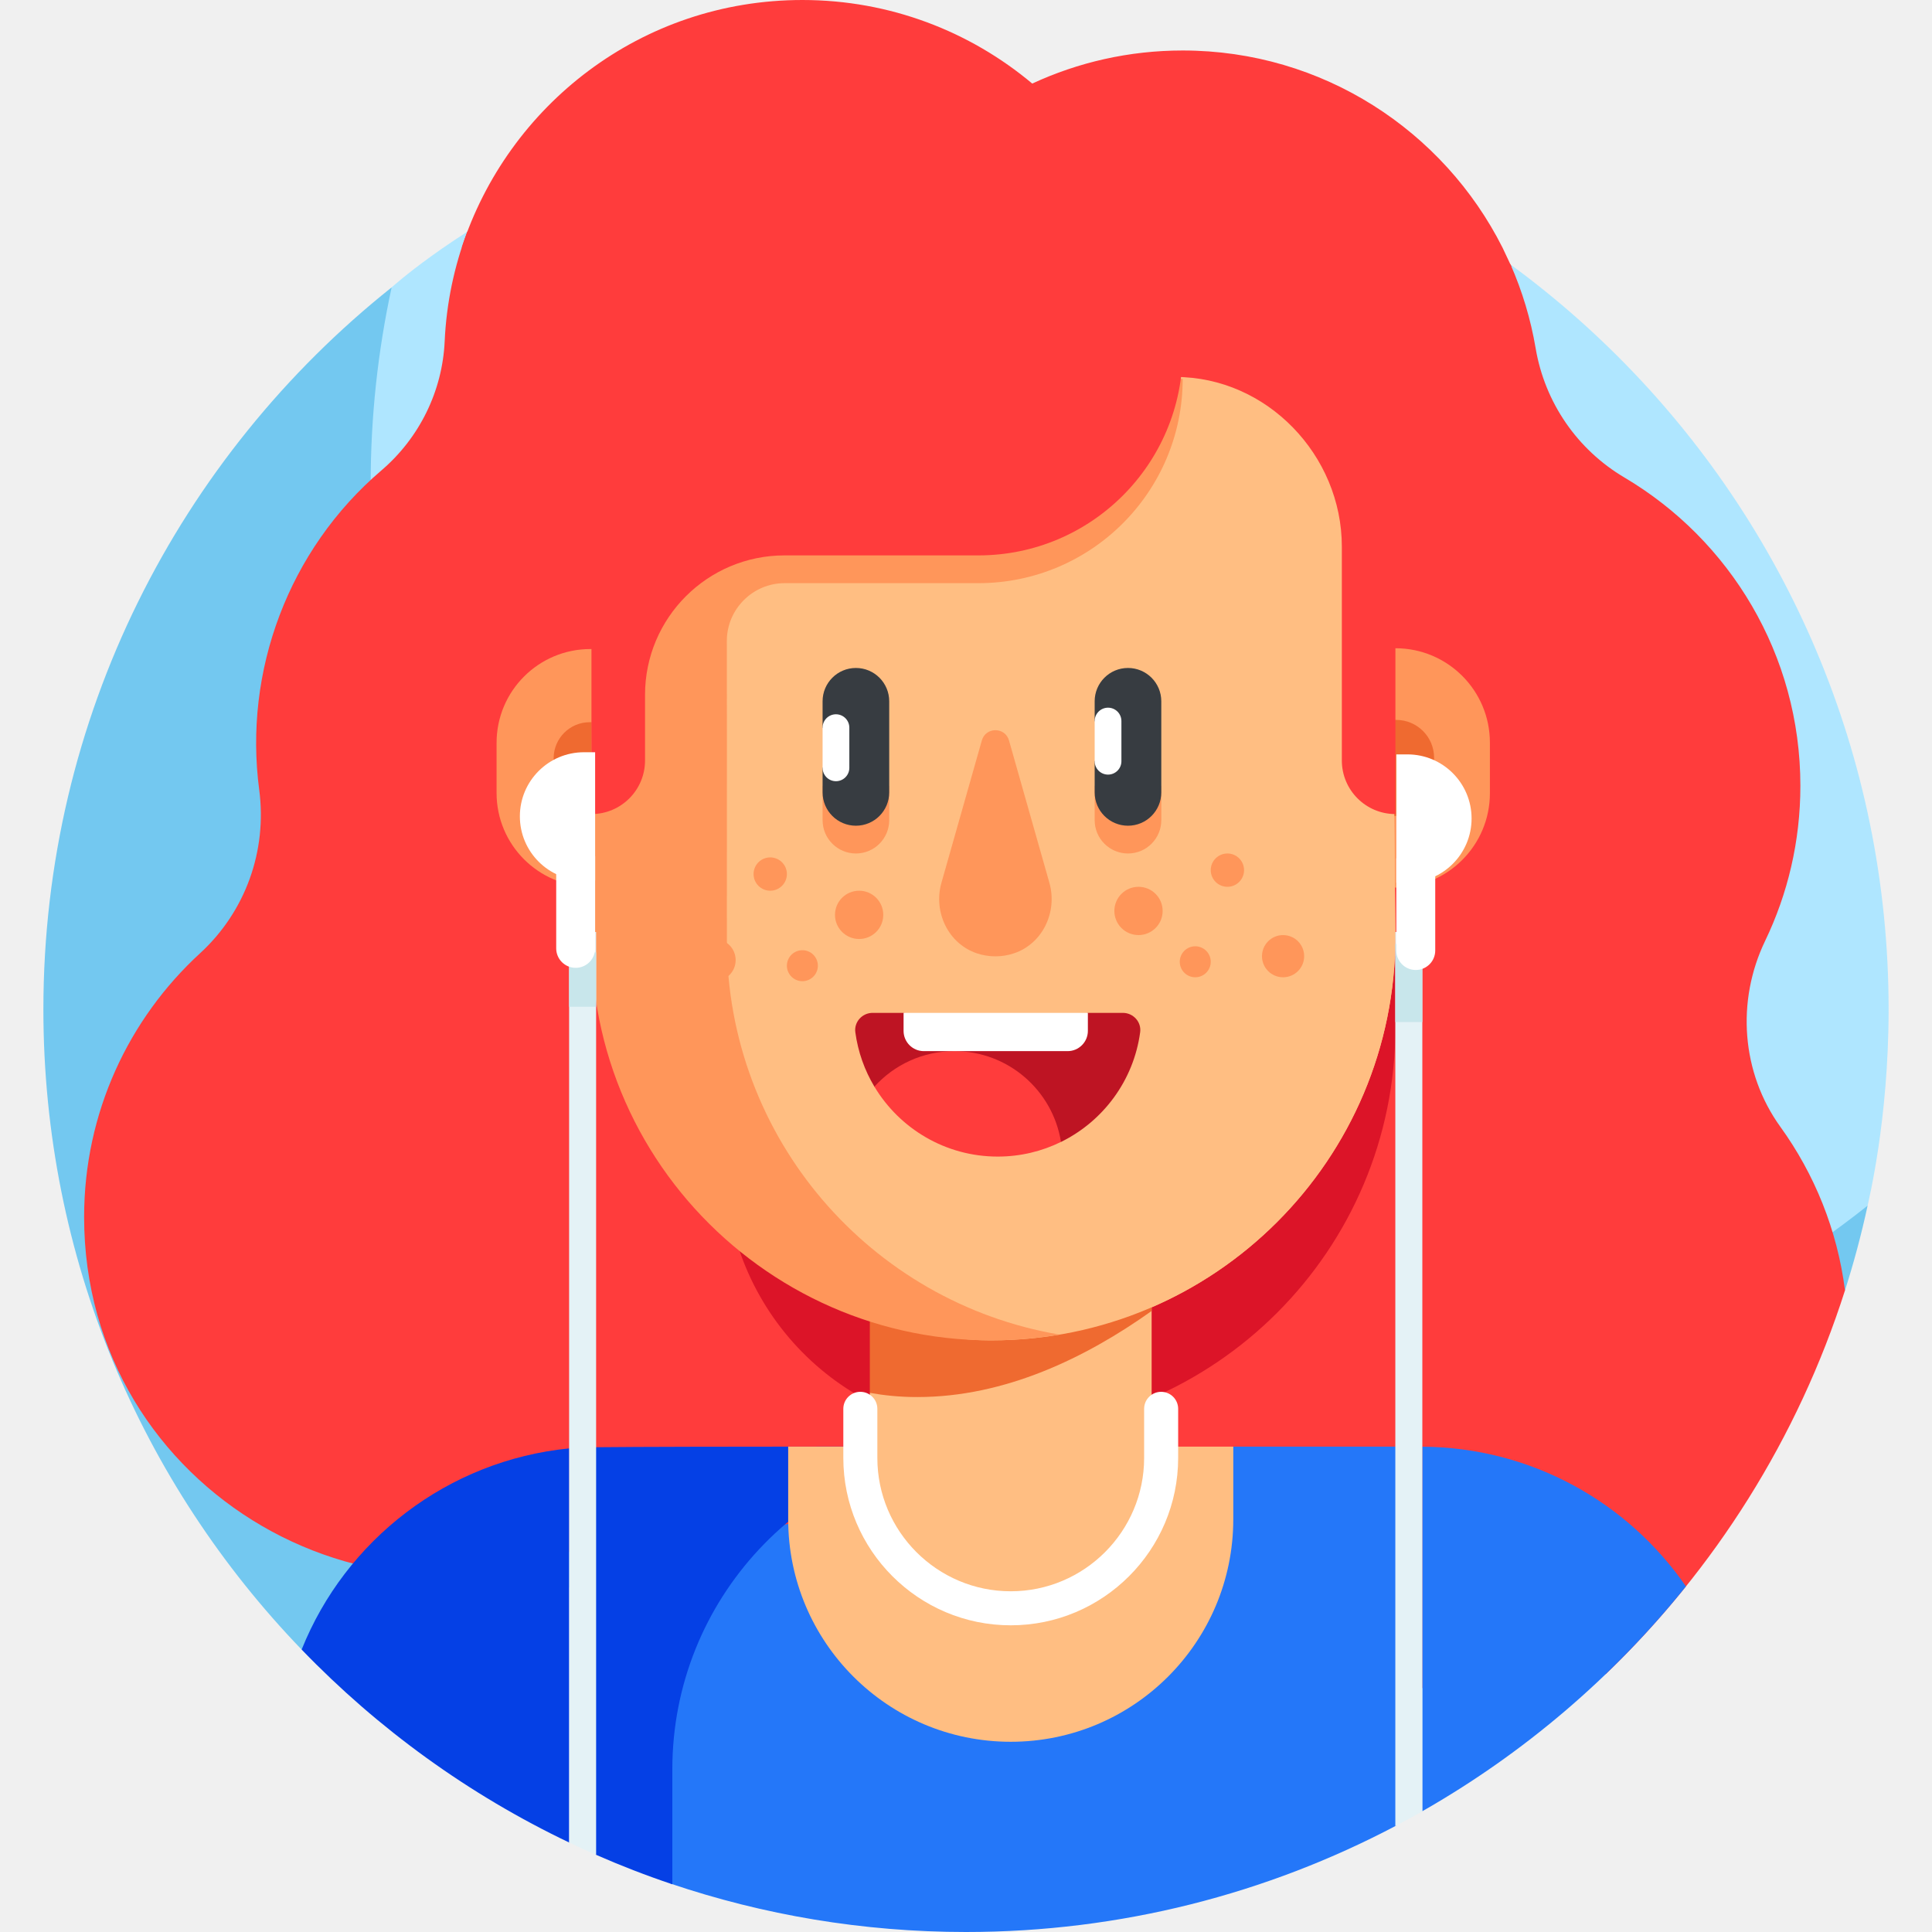
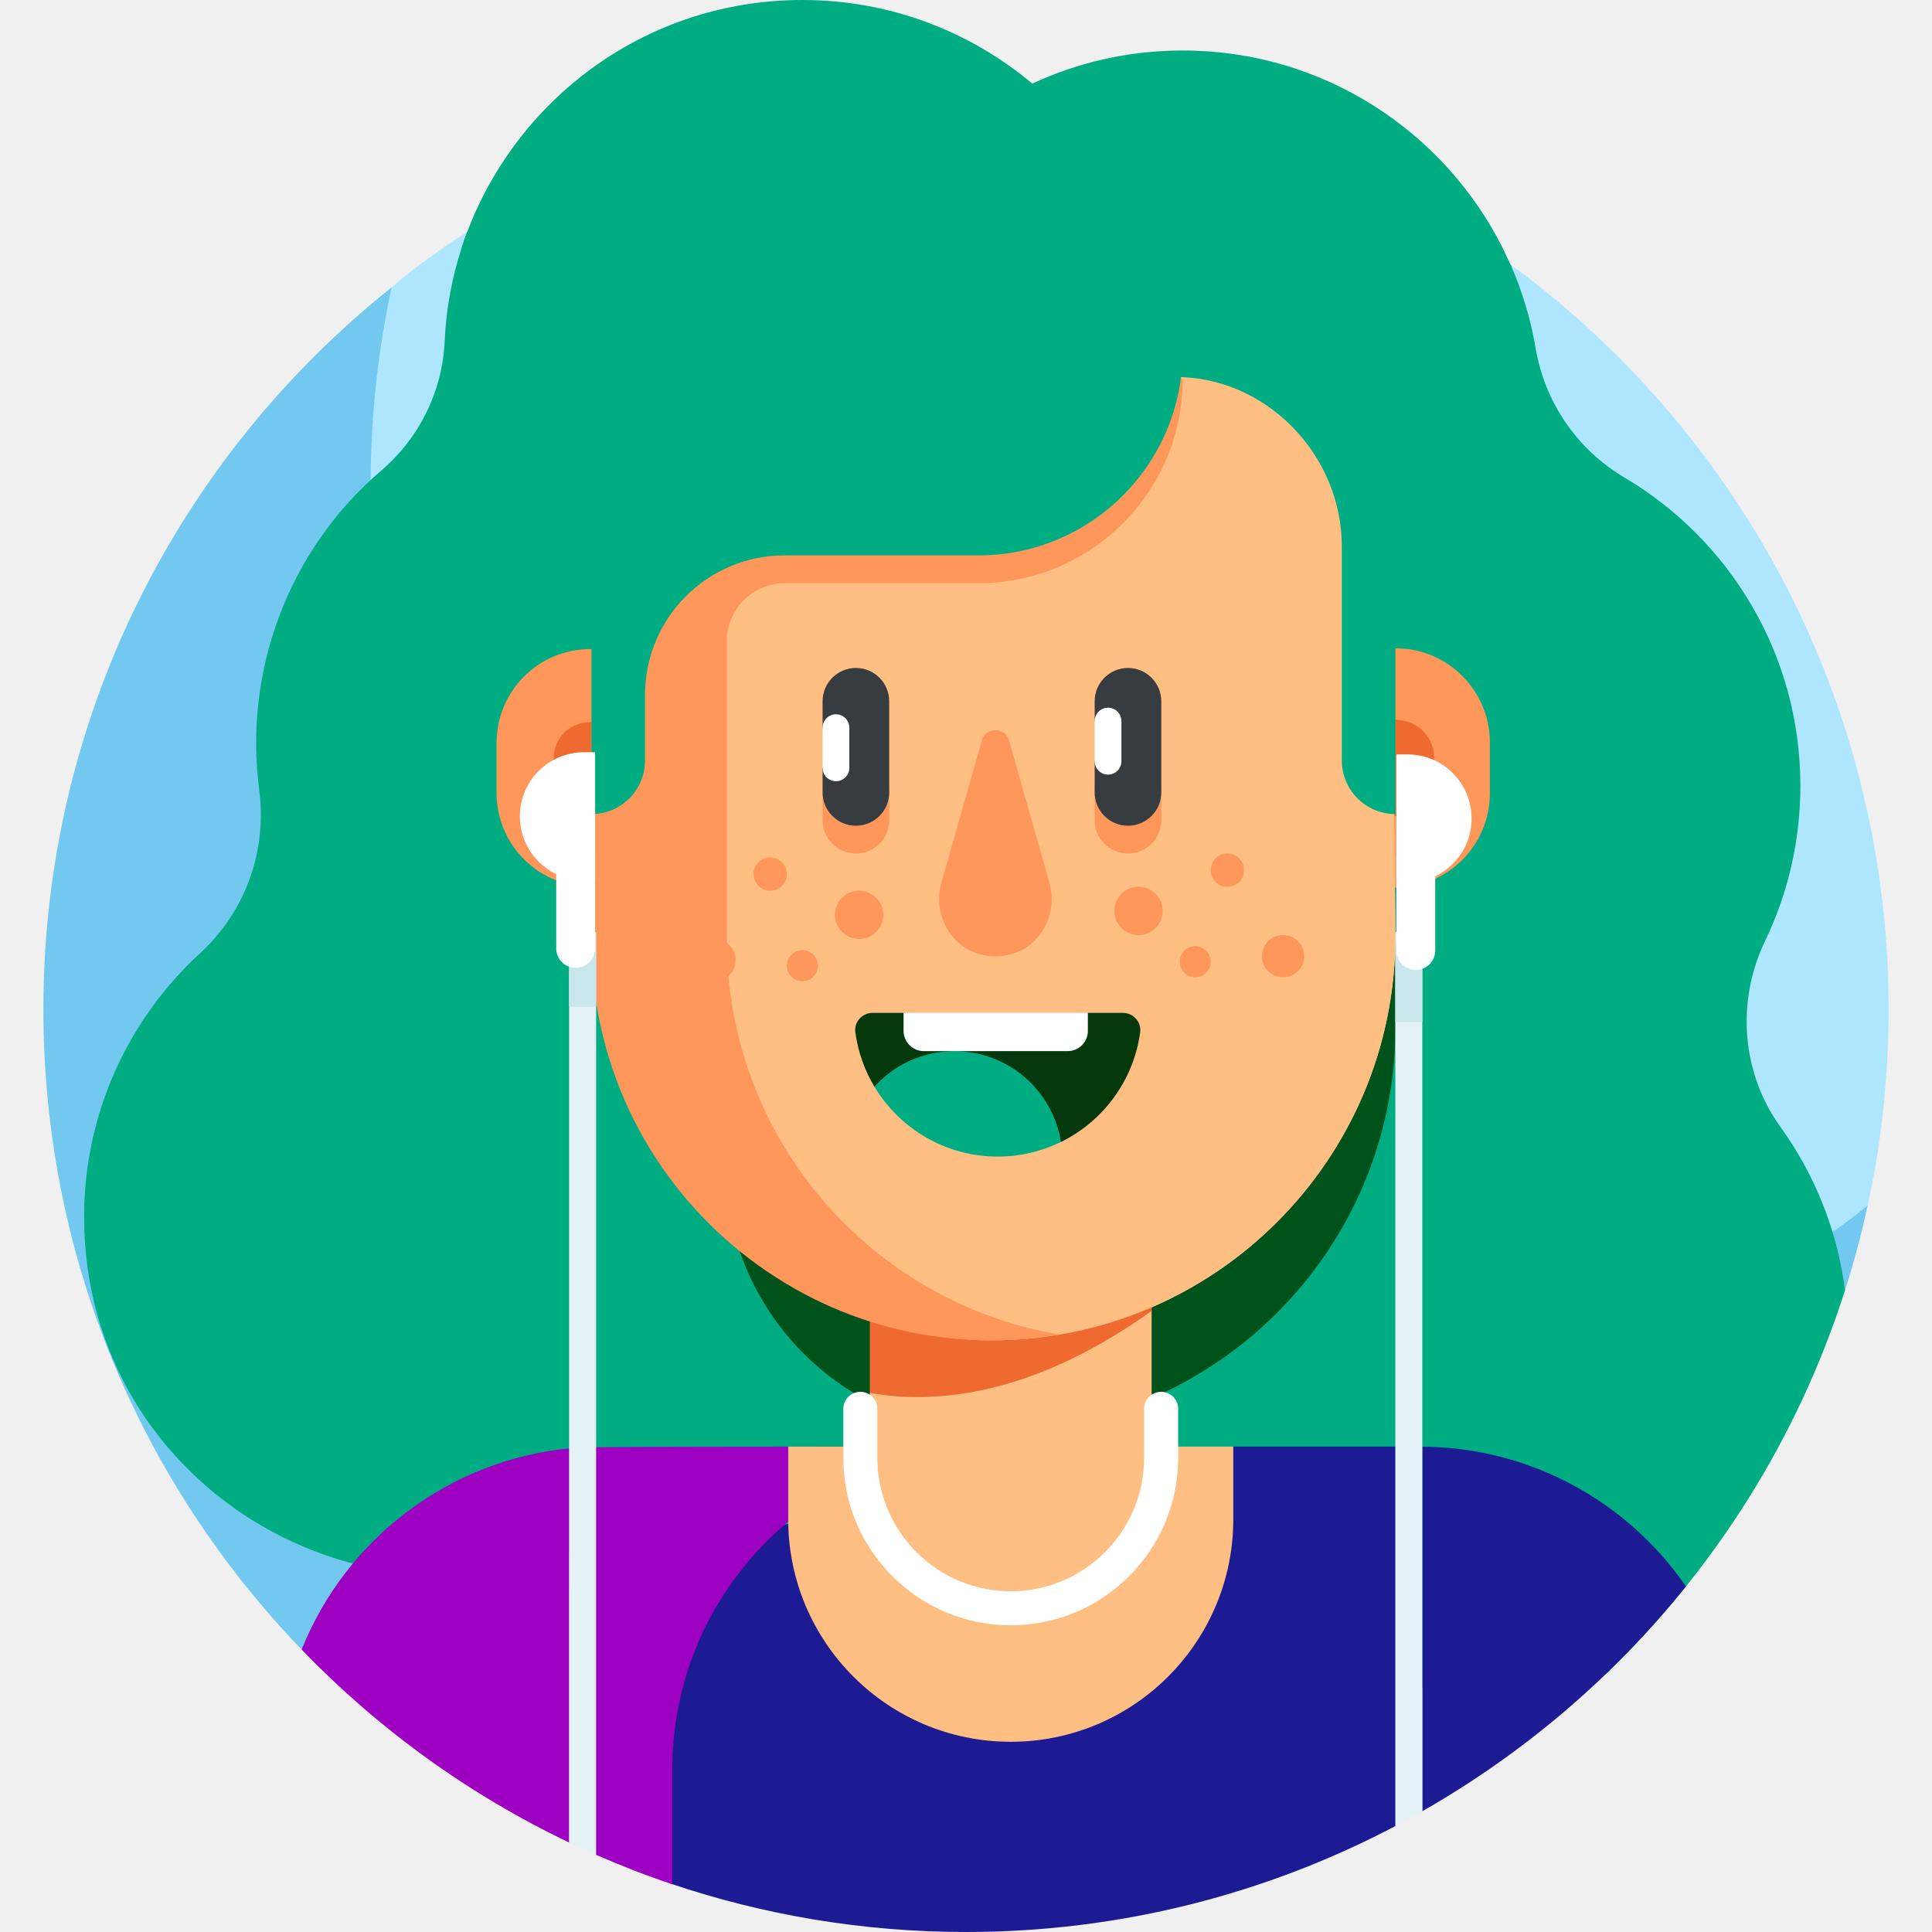
- <svg xmlns="http://www.w3.org/2000/svg" id="Layer_1" enable-background="new 0 0 511 511" height="512" viewBox="0 0 511 511" width="512">
+ <svg xmlns="http://www.w3.org/2000/svg" version="1.1" width="512" height="512" x="0" y="0" viewBox="0 0 511 511" style="enable-background:new 0 0 512 512" xml:space="preserve" class="">
  <g>
    <g>
-       <path d="m255.5 22.95c-93.907 0-151.755 52.97-151.914 53.059 0 0-2.405 3.002-2.855 4.997-3.654 16.219-7.067 37.956-7.067 53.818 0 134.771 113.652 243.998 248.423 243.998 51.897 0 109.637-24.873 148.28-54.779.864-.669 3.607-5.164 3.607-5.164.17-1.04 5.551-22.466 5.551-51.904 0-134.771-109.254-244.025-244.025-244.025z" fill="#afe6ff" />
-       <g fill="#73c8f0">
-         <path d="m98.04 127.909c0-17.814 1.921-35.171 5.545-51.9-56.121 44.709-92.111 113.636-92.111 190.966 0 65.76 26.012 125.445 68.307 169.327l278.963-64.931c-5.512.372-11.074.562-16.68.562-134.77.001-244.024-109.253-244.024-244.024z" />
-         <path d="m434.896 353.647 53.091-12.357c2.335-7.32 4.337-14.795 5.986-22.41-17.828 14.2-37.689 25.959-59.077 34.767z" />
-       </g>
-     </g>
-     <g>
-       <path d="m476.187 207.841c0-34.719-18.688-65.071-46.552-81.55-12.481-7.382-21.046-19.863-23.464-34.161-1.309-7.739-3.562-15.167-6.638-22.159-40.369-29.565-90.162-47.021-144.033-47.021-61.398 0-107.381 22.643-131.905 38.346-3.453 9.126-5.526 18.88-5.983 28.982-.596 13.19-6.711 25.582-16.75 34.158-24.6 21.016-36.455 53.097-32.302 84.472 2.135 16.135-3.642 32.207-15.633 43.212-18.858 17.306-30.679 42.155-30.679 69.768 0 72.722 78.457 117.635 140.893 82.651 28.052 70.398 123.648 81.006 166.37 18.095 27.93 26.05 64.322 30.801 95.265 20.101 28.714-27.64 50.728-62.312 63.213-101.445-2.041-16.005-8.079-30.761-17.081-43.237-10.338-14.326-11.708-33.28-4.043-49.197 5.973-12.409 9.322-26.321 9.322-41.015z" fill="#ff3c3c" />
      <g>
-         <path d="m397.404 65.493c-15.551-30.837-47.5-52.138-84.592-52.138-14.213 0-27.692 3.138-39.79 8.749-16.449-13.794-37.652-22.104-60.799-22.104-42.733 0-77.902 27.992-90.101 65.493l277.648 5.023z" fill="#ff3c3c" />
-       </g>
-       <path d="m326.195 382.626-121.239 21.055c-16.94 15.153-27.602 37.181-27.602 61.698v32.821c24.536 8.29 50.812 12.8 78.146 12.8 40.922 0 79.667-10.136 113.736-28.114v-100.26c-8.294 0-24.018 0-43.041 0z" fill="#2477f9" />
-       <path d="m376.173 382.635v96.434c26.8-15.274 50.489-35.48 69.752-59.475-15.295-22.183-40.814-36.767-69.752-36.959z" fill="#2477f9" />
-       <path d="m150.594 383.081c-32.246 3.182-59.228 24.281-70.811 53.221 20.232 20.991 44.192 38.363 70.811 51.057z" fill="#0540e5" />
-       <path d="m157.532 382.782v107.749c6.617 2.904 13.385 5.529 20.294 7.847v-30.386c0-45.004 34.832-81.847 79.004-85.105 2.048-.178 3.122-.241 7.486-.261 0 0-85.148-.086-106.784.156z" fill="#0540e5" />
-       <g>
-         <path d="m191.828 307.971c0 38.59 31.005 70.252 69.594 70.542.27.002.54.003.81.003 59.008 0 106.845-47.836 106.845-106.844v-18.728z" fill="#dc1428" />
-       </g>
-       <g>
-         <path d="m267.332 460.689c32.509 0 58.862-26.354 58.862-58.862v-19.2h-117.724v19.2c0 32.508 26.354 58.862 58.862 58.862z" fill="#ffbe82" />
-       </g>
-       <g>
-         <g>
-           <g>
-             <path d="m304.598 388.438c0 20.581-16.684 37.265-37.265 37.265-20.581 0-37.265-16.684-37.265-37.265v-20.039l74.531-63.43v83.469z" fill="#ffbe82" />
-           </g>
+         <path d="m255.5 22.95c-93.907 0-151.755 52.97-151.914 53.059 0 0-2.405 3.002-2.855 4.997-3.654 16.219-7.067 37.956-7.067 53.818 0 134.771 113.652 243.998 248.423 243.998 51.897 0 109.637-24.873 148.28-54.779.864-.669 3.607-5.164 3.607-5.164.17-1.04 5.551-22.466 5.551-51.904 0-134.771-109.254-244.025-244.025-244.025z" fill="#afe6ff" data-original="#afe6ff" class="" />
+         <g fill="#73c8f0">
+           <path d="m98.04 127.909c0-17.814 1.921-35.171 5.545-51.9-56.121 44.709-92.111 113.636-92.111 190.966 0 65.76 26.012 125.445 68.307 169.327l278.963-64.931c-5.512.372-11.074.562-16.68.562-134.77.001-244.024-109.253-244.024-244.024z" fill="#73c8f0" data-original="#73c8f0" class="" />
+           <path d="m434.896 353.647 53.091-12.357c2.335-7.32 4.337-14.795 5.986-22.41-17.828 14.2-37.689 25.959-59.077 34.767z" fill="#73c8f0" data-original="#73c8f0" class="" />
        </g>
      </g>
      <g>
+         <path d="m476.187 207.841c0-34.719-18.688-65.071-46.552-81.55-12.481-7.382-21.046-19.863-23.464-34.161-1.309-7.739-3.562-15.167-6.638-22.159-40.369-29.565-90.162-47.021-144.033-47.021-61.398 0-107.381 22.643-131.905 38.346-3.453 9.126-5.526 18.88-5.983 28.982-.596 13.19-6.711 25.582-16.75 34.158-24.6 21.016-36.455 53.097-32.302 84.472 2.135 16.135-3.642 32.207-15.633 43.212-18.858 17.306-30.679 42.155-30.679 69.768 0 72.722 78.457 117.635 140.893 82.651 28.052 70.398 123.648 81.006 166.37 18.095 27.93 26.05 64.322 30.801 95.265 20.101 28.714-27.64 50.728-62.312 63.213-101.445-2.041-16.005-8.079-30.761-17.081-43.237-10.338-14.326-11.708-33.28-4.043-49.197 5.973-12.409 9.322-26.321 9.322-41.015z" fill="#00ac82" data-original="#ff3c3c" class="" />
+         <g>
+           <path d="m397.404 65.493c-15.551-30.837-47.5-52.138-84.592-52.138-14.213 0-27.692 3.138-39.79 8.749-16.449-13.794-37.652-22.104-60.799-22.104-42.733 0-77.902 27.992-90.101 65.493l277.648 5.023z" fill="#00ac82" data-original="#ff3c3c" class="" />
+         </g>
+         <path d="m326.195 382.626-121.239 21.055c-16.94 15.153-27.602 37.181-27.602 61.698v32.821c24.536 8.29 50.812 12.8 78.146 12.8 40.922 0 79.667-10.136 113.736-28.114v-100.26c-8.294 0-24.018 0-43.041 0z" fill="#1d1b94" data-original="#2477f9" class="" />
+         <path d="m376.173 382.635v96.434c26.8-15.274 50.489-35.48 69.752-59.475-15.295-22.183-40.814-36.767-69.752-36.959z" fill="#1d1b94" data-original="#2477f9" class="" />
+         <path d="m150.594 383.081c-32.246 3.182-59.228 24.281-70.811 53.221 20.232 20.991 44.192 38.363 70.811 51.057z" fill="#9d00c0" data-original="#0540e5" class="" />
+         <path d="m157.532 382.782v107.749c6.617 2.904 13.385 5.529 20.294 7.847v-30.386c0-45.004 34.832-81.847 79.004-85.105 2.048-.178 3.122-.241 7.486-.261 0 0-85.148-.086-106.784.156z" fill="#9d00c0" data-original="#0540e5" class="" />
+         <g>
+           <path d="m191.828 307.971c0 38.59 31.005 70.252 69.594 70.542.27.002.54.003.81.003 59.008 0 106.845-47.836 106.845-106.844v-18.728z" fill="#00521b" data-original="#dc1428" class="" />
+         </g>
+         <g>
+           <path d="m267.332 460.689c32.509 0 58.862-26.354 58.862-58.862v-19.2h-117.724v19.2c0 32.508 26.354 58.862 58.862 58.862z" fill="#ffbe82" data-original="#ffbe82" class="" />
+         </g>
        <g>
          <g>
-             <path d="m394.07 209.791c0 13.792-11.18 24.972-24.972 24.972h-1.522l-1.496-63.307h3.018c13.792 0 24.972 11.18 24.972 24.972z" fill="#ff965a" />
+             <g>
+               <path d="m304.598 388.438c0 20.581-16.684 37.265-37.265 37.265-20.581 0-37.265-16.684-37.265-37.265v-20.039l74.531-63.43v83.469z" fill="#ffbe82" data-original="#ffbe82" class="" />
+             </g>
          </g>
        </g>
-       </g>
-       <g>
        <g>
          <g>
-             <path d="m379.309 205.79c0 5.533-4.485 10.018-10.018 10.018h-.611l-.6-25.398h1.211c5.533 0 10.018 4.485 10.018 10.018z" fill="#ef6a30" />
+             <g>
+               <path d="m394.07 209.791c0 13.792-11.18 24.972-24.972 24.972h-1.522l-1.496-63.307h3.018c13.792 0 24.972 11.18 24.972 24.972z" fill="#ff965a" data-original="#ff965a" class="" />
+             </g>
          </g>
        </g>
-       </g>
-       <g>
        <g>
          <g>
-             <path d="m368.053 144.464c-.246-24.792-20.413-44.76-45.206-44.76h-53.711c-29.928 0-57.128 11.67-77.308 30.702v153.564c0 38.59 31.005 70.253 69.594 70.542.27.002.54.003.81.003 59.009 0 106.845-47.836 106.845-106.845z" fill="#ffbe82" />
+             <g>
+               <path d="m379.309 205.79c0 5.533-4.485 10.018-10.018 10.018h-.611l-.6-25.398h1.211c5.533 0 10.018 4.485 10.018 10.018z" fill="#ef6a30" data-original="#ef6a30" class="" />
+             </g>
          </g>
        </g>
-       </g>
-       <g>
-         <path d="m230.067 368.399c3.834.685 7.771 1.076 11.797 1.106.27.002.54.003.81.003 23.082 0 44.454-10.32 61.922-22.764v-41.775h-74.531v63.43z" fill="#ef6a30" />
-       </g>
-       <g>
        <g>
          <g>
-             <path d="m368.053 144.464c-.246-24.792-20.413-44.76-45.206-44.76h-53.711c-29.928 0-57.128 11.67-77.308 30.702v153.564c0 38.59 31.005 70.253 69.594 70.542.27.002.54.003.81.003 59.009 0 106.845-47.836 106.845-106.845z" fill="#ffbe82" />
+             <g>
+               <path d="m368.053 144.464c-.246-24.792-20.413-44.76-45.206-44.76h-53.711c-29.928 0-57.128 11.67-77.308 30.702v153.564c0 38.59 31.005 70.253 69.594 70.542.27.002.54.003.81.003 59.009 0 106.845-47.836 106.845-106.845z" fill="#ffbe82" data-original="#ffbe82" class="" />
+             </g>
          </g>
        </g>
-       </g>
-       <g>
+         <g>
+           <path d="m230.067 368.399c3.834.685 7.771 1.076 11.797 1.106.27.002.54.003.81.003 23.082 0 44.454-10.32 61.922-22.764v-41.775h-74.531v63.43z" fill="#ef6a30" data-original="#ef6a30" class="" />
+         </g>
        <g>
          <g>
-             <path d="m131.341 209.746c0 13.7 11.106 24.806 24.806 24.806h.911l.44-62.885h-1.351c-13.7 0-24.806 11.106-24.806 24.806z" fill="#ff965a" />
+             <g>
+               <path d="m368.053 144.464c-.246-24.792-20.413-44.76-45.206-44.76h-53.711c-29.928 0-57.128 11.67-77.308 30.702v153.564c0 38.59 31.005 70.253 69.594 70.542.27.002.54.003.81.003 59.009 0 106.845-47.836 106.845-106.845z" fill="#ffbe82" data-original="#ffbe82" class="" />
+             </g>
          </g>
        </g>
-       </g>
-       <g>
        <g>
          <g>
-             <path d="m146.438 205.662c0 5.269 4.271 9.54 9.54 9.54h.35l.169-24.185h-.52c-5.269 0-9.54 4.271-9.54 9.54v5.105z" fill="#ef6a30" />
+             <g>
+               <path d="m131.341 209.746c0 13.7 11.106 24.806 24.806 24.806h.911l.44-62.885h-1.351c-13.7 0-24.806 11.106-24.806 24.806z" fill="#ff965a" data-original="#ff965a" class="" />
+             </g>
          </g>
        </g>
-       </g>
-       <g>
        <g>
          <g>
-             <path d="m217.568 207.841v9.088c0 4.866 3.946 8.812 8.812 8.812s8.812-3.945 8.812-8.812v-9.088z" fill="#ff965a" />
+             <g>
+               <path d="m146.438 205.662c0 5.269 4.271 9.54 9.54 9.54h.35l.169-24.185h-.52c-5.269 0-9.54 4.271-9.54 9.54v5.105z" fill="#ef6a30" data-original="#ef6a30" class="" />
+             </g>
          </g>
        </g>
-       </g>
-       <g>
        <g>
          <g>
-             <path d="m289.531 207.841v9.088c0 4.866 3.946 8.812 8.812 8.812s8.812-3.945 8.812-8.812v-9.088z" fill="#ff965a" />
+             <g>
+               <path d="m217.568 207.841v9.088c0 4.866 3.946 8.812 8.812 8.812s8.812-3.945 8.812-8.812v-9.088z" fill="#ff965a" data-original="#ff965a" class="" />
+             </g>
          </g>
        </g>
-       </g>
-       <g>
        <g>
          <g>
-             <path d="m226.38 218.397c-4.866 0-8.812-3.945-8.812-8.812v-6.499l3.537-5.314-3.537-5.314v-6.974c0-4.866 3.945-8.812 8.812-8.812s8.812 3.945 8.812 8.812v24.1c0 4.867-3.946 8.813-8.812 8.813z" fill="#373c41" />
+             <g>
+               <path d="m289.531 207.841v9.088c0 4.866 3.946 8.812 8.812 8.812s8.812-3.945 8.812-8.812v-9.088z" fill="#ff965a" data-original="#ff965a" class="" />
+             </g>
          </g>
        </g>
-       </g>
-       <g>
        <g>
          <g>
-             <path d="m298.342 218.397c-4.866 0-8.812-3.945-8.812-8.812v-8.244l3.537-5.314-3.537-5.314v-5.229c0-4.866 3.945-8.812 8.812-8.812 4.866 0 8.812 3.945 8.812 8.812v24.1c0 4.867-3.945 8.813-8.812 8.813z" fill="#373c41" />
+             <g>
+               <path d="m226.38 218.397c-4.866 0-8.812-3.945-8.812-8.812v-6.499l3.537-5.314-3.537-5.314v-6.974c0-4.866 3.945-8.812 8.812-8.812s8.812 3.945 8.812 8.812v24.1c0 4.867-3.946 8.813-8.812 8.813z" fill="#373c41" data-original="#373c41" />
+             </g>
          </g>
        </g>
-       </g>
-       <g>
        <g>
          <g>
-             <path d="m249.003 233.496c-2.191 7.719 1.791 16.127 9.403 18.662 1.532.51 3.171.786 4.874.786s3.342-.276 4.874-.786c7.613-2.534 11.594-10.943 9.404-18.662l-10.684-37.648c-1.028-3.621-6.16-3.621-7.187 0z" fill="#ff965a" />
+             <g>
+               <path d="m298.342 218.397c-4.866 0-8.812-3.945-8.812-8.812v-8.244l3.537-5.314-3.537-5.314v-5.229c0-4.866 3.945-8.812 8.812-8.812 4.866 0 8.812 3.945 8.812 8.812v24.1c0 4.867-3.945 8.813-8.812 8.813z" fill="#373c41" data-original="#373c41" />
+             </g>
          </g>
        </g>
-       </g>
-       <g>
-         <path d="m272.101 99.893c-63.84-.122-115.665 51.584-115.665 115.424v33.401c0 65.03 58.362 115.336 123.751 104.266-49.92-8.492-87.936-51.926-87.936-104.266.027-46.851-.004-68.596-.009-79.193-.003-8.388 6.856-15.266 15.244-15.284h.011 51.281c29.842 0 54.035-24.192 54.035-54.035-.001 0-7.795-.25-40.712-.313z" fill="#ff965a" />
-       </g>
-       <g>
-         <path d="m211.086 57.004c-30.183 0-54.65 24.468-54.65 54.65v35.243 68.419c7.826 0 14.171-6.344 14.171-14.171v-17.358c0-20.374 16.516-36.89 36.89-36.89h51.281c29.842 0 54.035-24.192 54.035-54.035v-35.858z" fill="#ff3c3c" />
-       </g>
-       <g>
-         <path d="m310.897 99.704c24.172 0 44.01 20.692 44.01 44.864v56.578c0 7.826 6.344 14.171 14.171 14.171v-119.802z" fill="#ff3c3c" />
-       </g>
-       <g>
-         <path d="m301.564 273.016c.366-2.722-1.828-5.119-4.574-5.119h-9.255l-24.373 5.06-24.373-5.06h-8.187c-2.746 0-4.941 2.397-4.574 5.119.701 5.207 2.456 10.08 5.044 14.397l49.351 14.625c11.145-5.472 19.22-16.24 20.941-29.022z" fill="#be1423" />
-       </g>
-       <g>
-         <path d="m231.275 287.41c6.642 11.079 18.763 18.497 32.62 18.497 6.003 0 11.677-1.396 16.725-3.874-2.17-13.611-13.959-24.015-28.181-24.015-8.394-.001-15.941 3.624-21.164 9.392z" fill="#ff3c3c" />
-       </g>
-       <g>
-         <path d="m287.735 272.655c0 2.961-2.401 5.362-5.362 5.362h-38.023c-2.961 0-5.362-2.401-5.362-5.362v-4.759h48.746v4.759z" fill="#fff" />
-       </g>
-       <g>
-         <path d="m221.105 206.623c-1.953 0-3.537-1.584-3.537-3.537v-10.627c0-1.953 1.584-3.537 3.537-3.537 1.953 0 3.537 1.584 3.537 3.537v10.627c0 1.954-1.583 3.537-3.537 3.537z" fill="#fff" />
-       </g>
-       <g>
-         <path d="m293.068 204.878c-1.953 0-3.537-1.584-3.537-3.537v-10.627c0-1.953 1.584-3.537 3.537-3.537 1.953 0 3.537 1.584 3.537 3.537v10.627c0 1.954-1.584 3.537-3.537 3.537z" fill="#fff" />
-       </g>
-       <g>
-         <circle cx="301.126" cy="240.937" fill="#ff965a" r="6.385" />
-       </g>
-       <g>
-         <circle cx="324.638" cy="230.146" fill="#ff965a" r="4.406" />
-       </g>
-       <g>
-         <circle cx="339.363" cy="252.902" fill="#ff965a" r="5.579" />
-       </g>
-       <g>
-         <circle cx="316.135" cy="254.384" fill="#ff965a" r="4.097" />
-       </g>
-       <g>
-         <circle cx="227.233" cy="241.973" fill="#ff965a" r="6.385" />
-       </g>
-       <g>
-         <circle cx="203.72" cy="231.182" fill="#ff965a" r="4.406" />
-       </g>
-       <g>
-         <circle cx="188.995" cy="253.938" fill="#ff965a" r="5.579" />
-       </g>
-       <g>
-         <circle cx="212.223" cy="255.421" fill="#ff965a" r="4.097" />
-       </g>
-       <g>
-         <path d="m267.333 429.882c-24.417 0-44.281-19.864-44.281-44.28v-12.976c0-2.485 2.015-4.5 4.5-4.5s4.5 2.015 4.5 4.5v12.976c0 19.454 15.827 35.28 35.281 35.28s35.281-15.827 35.281-35.28v-12.976c0-2.485 2.015-4.5 4.5-4.5s4.5 2.015 4.5 4.5v12.976c-.001 24.416-19.865 44.28-44.281 44.28z" fill="#fff" />
-       </g>
-       <g>
-         <path d="m154.458 232.875h2.949v-33.915h-2.949c-9.365 0-16.957 7.592-16.957 16.957-.001 9.366 7.592 16.958 16.957 16.958z" fill="#fff" />
-       </g>
-       <g>
-         <path d="m372.265 233.444h-2.949v-33.914h2.949c9.365 0 16.957 7.592 16.957 16.957 0 9.365-7.592 16.957-16.957 16.957z" fill="#fff" />
-       </g>
-       <path d="m150.524 487.329c2.361 1.127 4.744 2.217 7.146 3.27v-244.099h-7.146z" fill="#e4f2f6" />
-       <path d="m376.199 479.075v-232.575h-7.146v236.492c2.405-1.266 4.787-2.573 7.146-3.917z" fill="#e4f2f6" />
-       <g>
-         <path d="m150.524 251.895h7.146v14.386h-7.146z" fill="#c8e6eb" />
-       </g>
-       <g>
-         <path d="m152.26 255.984c2.843 0 5.147-2.304 5.147-5.147v-24.384h-10.294v24.384c0 2.842 2.305 5.147 5.147 5.147z" fill="#fff" />
-       </g>
-       <g>
-         <path d="m369.052 249.68h7.146v20.647h-7.146z" fill="#c8e6eb" />
-       </g>
-       <g>
-         <path d="m374.463 256.553c-2.843 0-5.147-2.304-5.147-5.147v-24.384h10.294v24.384c0 2.843-2.305 5.147-5.147 5.147z" fill="#fff" />
+         <g>
+           <g>
+             <g>
+               <path d="m249.003 233.496c-2.191 7.719 1.791 16.127 9.403 18.662 1.532.51 3.171.786 4.874.786s3.342-.276 4.874-.786c7.613-2.534 11.594-10.943 9.404-18.662l-10.684-37.648c-1.028-3.621-6.16-3.621-7.187 0z" fill="#ff965a" data-original="#ff965a" class="" />
+             </g>
+           </g>
+         </g>
+         <g>
+           <path d="m272.101 99.893c-63.84-.122-115.665 51.584-115.665 115.424v33.401c0 65.03 58.362 115.336 123.751 104.266-49.92-8.492-87.936-51.926-87.936-104.266.027-46.851-.004-68.596-.009-79.193-.003-8.388 6.856-15.266 15.244-15.284h.011 51.281c29.842 0 54.035-24.192 54.035-54.035-.001 0-7.795-.25-40.712-.313z" fill="#ff965a" data-original="#ff965a" class="" />
+         </g>
+         <g>
+           <path d="m211.086 57.004c-30.183 0-54.65 24.468-54.65 54.65v35.243 68.419c7.826 0 14.171-6.344 14.171-14.171v-17.358c0-20.374 16.516-36.89 36.89-36.89h51.281c29.842 0 54.035-24.192 54.035-54.035v-35.858z" fill="#00ac82" data-original="#ff3c3c" class="" />
+         </g>
+         <g>
+           <path d="m310.897 99.704c24.172 0 44.01 20.692 44.01 44.864v56.578c0 7.826 6.344 14.171 14.171 14.171v-119.802z" fill="#00ac82" data-original="#ff3c3c" class="" />
+         </g>
+         <g>
+           <path d="m301.564 273.016c.366-2.722-1.828-5.119-4.574-5.119h-9.255l-24.373 5.06-24.373-5.06h-8.187c-2.746 0-4.941 2.397-4.574 5.119.701 5.207 2.456 10.08 5.044 14.397l49.351 14.625c11.145-5.472 19.22-16.24 20.941-29.022z" fill="#05380a" data-original="#be1423" class="" />
+         </g>
+         <g>
+           <path d="m231.275 287.41c6.642 11.079 18.763 18.497 32.62 18.497 6.003 0 11.677-1.396 16.725-3.874-2.17-13.611-13.959-24.015-28.181-24.015-8.394-.001-15.941 3.624-21.164 9.392z" fill="#00ac82" data-original="#ff3c3c" class="" />
+         </g>
+         <g>
+           <path d="m287.735 272.655c0 2.961-2.401 5.362-5.362 5.362h-38.023c-2.961 0-5.362-2.401-5.362-5.362v-4.759h48.746v4.759z" fill="#ffffff" data-original="#ffffff" class="" />
+         </g>
+         <g>
+           <path d="m221.105 206.623c-1.953 0-3.537-1.584-3.537-3.537v-10.627c0-1.953 1.584-3.537 3.537-3.537 1.953 0 3.537 1.584 3.537 3.537v10.627c0 1.954-1.583 3.537-3.537 3.537z" fill="#ffffff" data-original="#ffffff" class="" />
+         </g>
+         <g>
+           <path d="m293.068 204.878c-1.953 0-3.537-1.584-3.537-3.537v-10.627c0-1.953 1.584-3.537 3.537-3.537 1.953 0 3.537 1.584 3.537 3.537v10.627c0 1.954-1.584 3.537-3.537 3.537z" fill="#ffffff" data-original="#ffffff" class="" />
+         </g>
+         <g>
+           <circle cx="301.126" cy="240.937" fill="#ff965a" r="6.385" data-original="#ff965a" class="" />
+         </g>
+         <g>
+           <circle cx="324.638" cy="230.146" fill="#ff965a" r="4.406" data-original="#ff965a" class="" />
+         </g>
+         <g>
+           <circle cx="339.363" cy="252.902" fill="#ff965a" r="5.579" data-original="#ff965a" class="" />
+         </g>
+         <g>
+           <circle cx="316.135" cy="254.384" fill="#ff965a" r="4.097" data-original="#ff965a" class="" />
+         </g>
+         <g>
+           <circle cx="227.233" cy="241.973" fill="#ff965a" r="6.385" data-original="#ff965a" class="" />
+         </g>
+         <g>
+           <circle cx="203.72" cy="231.182" fill="#ff965a" r="4.406" data-original="#ff965a" class="" />
+         </g>
+         <g>
+           <circle cx="188.995" cy="253.938" fill="#ff965a" r="5.579" data-original="#ff965a" class="" />
+         </g>
+         <g>
+           <circle cx="212.223" cy="255.421" fill="#ff965a" r="4.097" data-original="#ff965a" class="" />
+         </g>
+         <g>
+           <path d="m267.333 429.882c-24.417 0-44.281-19.864-44.281-44.28v-12.976c0-2.485 2.015-4.5 4.5-4.5s4.5 2.015 4.5 4.5v12.976c0 19.454 15.827 35.28 35.281 35.28s35.281-15.827 35.281-35.28v-12.976c0-2.485 2.015-4.5 4.5-4.5s4.5 2.015 4.5 4.5v12.976c-.001 24.416-19.865 44.28-44.281 44.28z" fill="#ffffff" data-original="#ffffff" class="" />
+         </g>
+         <g>
+           <path d="m154.458 232.875h2.949v-33.915h-2.949c-9.365 0-16.957 7.592-16.957 16.957-.001 9.366 7.592 16.958 16.957 16.958z" fill="#ffffff" data-original="#ffffff" class="" />
+         </g>
+         <g>
+           <path d="m372.265 233.444h-2.949v-33.914h2.949c9.365 0 16.957 7.592 16.957 16.957 0 9.365-7.592 16.957-16.957 16.957z" fill="#ffffff" data-original="#ffffff" class="" />
+         </g>
+         <path d="m150.524 487.329c2.361 1.127 4.744 2.217 7.146 3.27v-244.099h-7.146z" fill="#e4f2f6" data-original="#e4f2f6" class="" />
+         <path d="m376.199 479.075v-232.575h-7.146v236.492c2.405-1.266 4.787-2.573 7.146-3.917z" fill="#e4f2f6" data-original="#e4f2f6" class="" />
+         <g>
+           <path d="m150.524 251.895h7.146v14.386h-7.146z" fill="#c8e6eb" data-original="#c8e6eb" />
+         </g>
+         <g>
+           <path d="m152.26 255.984c2.843 0 5.147-2.304 5.147-5.147v-24.384h-10.294v24.384c0 2.842 2.305 5.147 5.147 5.147z" fill="#ffffff" data-original="#ffffff" class="" />
+         </g>
+         <g>
+           <path d="m369.052 249.68h7.146v20.647h-7.146z" fill="#c8e6eb" data-original="#c8e6eb" />
+         </g>
+         <g>
+           <path d="m374.463 256.553c-2.843 0-5.147-2.304-5.147-5.147v-24.384h10.294v24.384c0 2.843-2.305 5.147-5.147 5.147z" fill="#ffffff" data-original="#ffffff" class="" />
+         </g>
      </g>
    </g>
  </g>
</svg>
